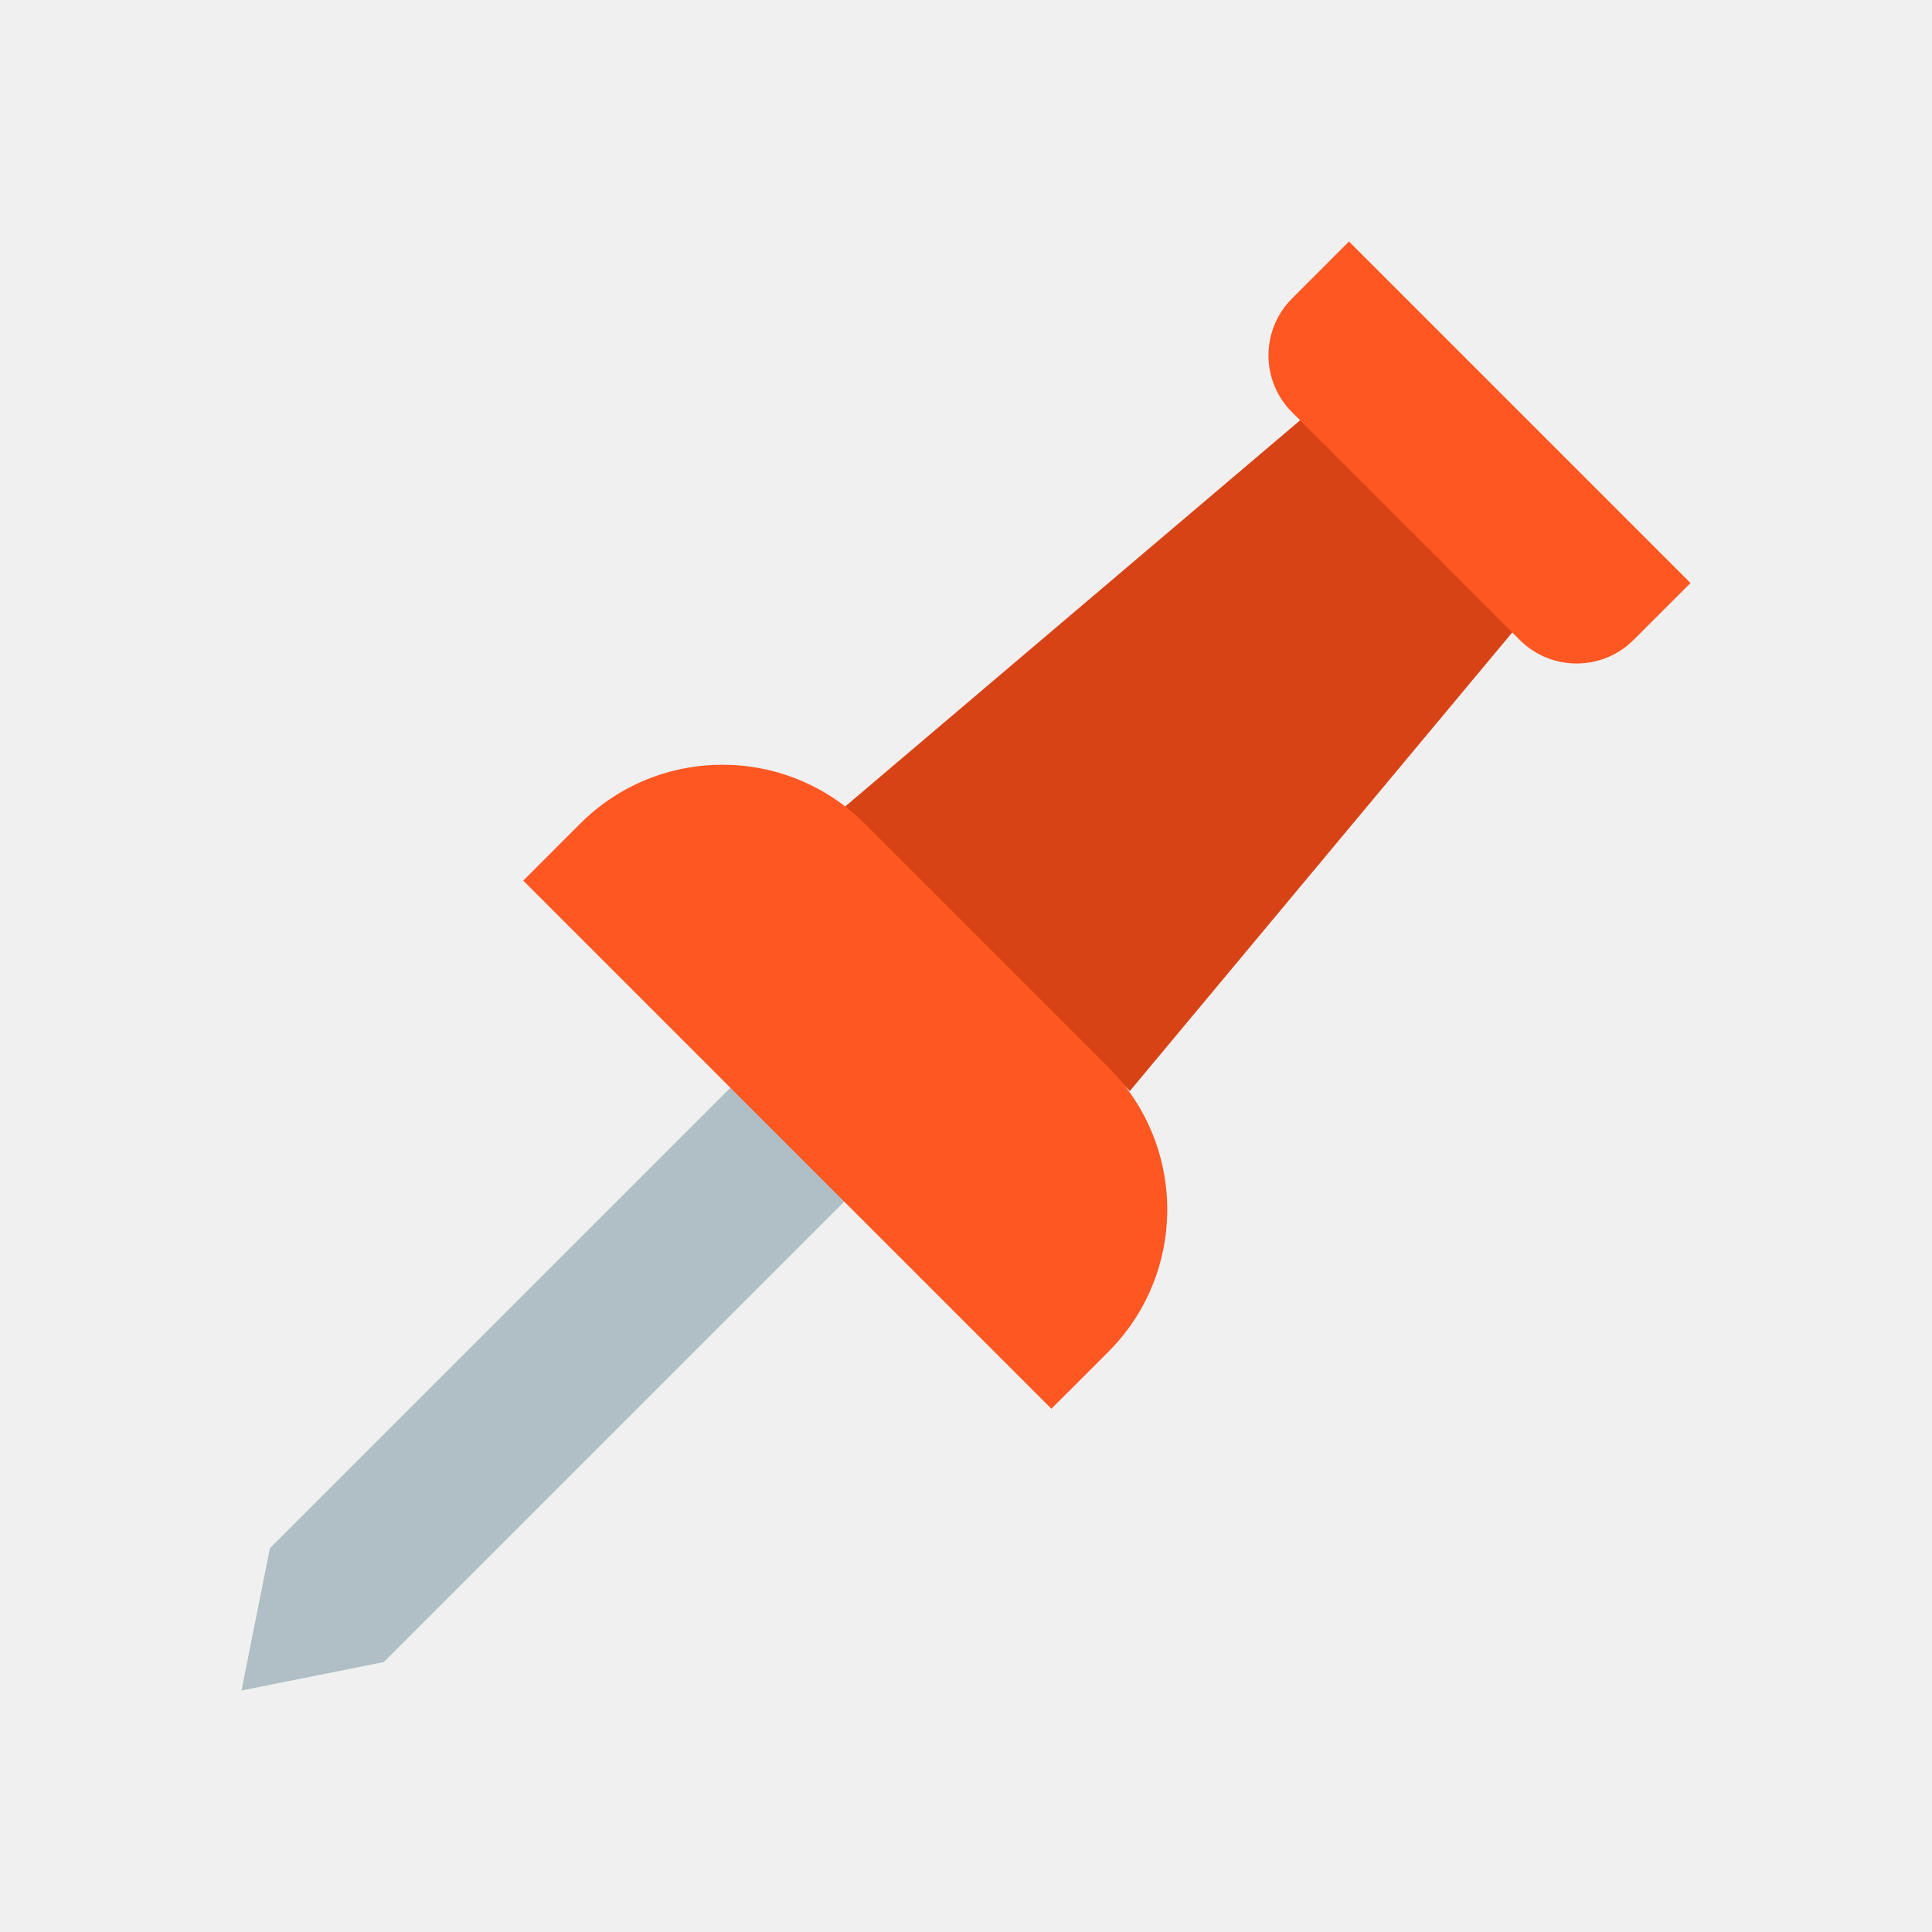
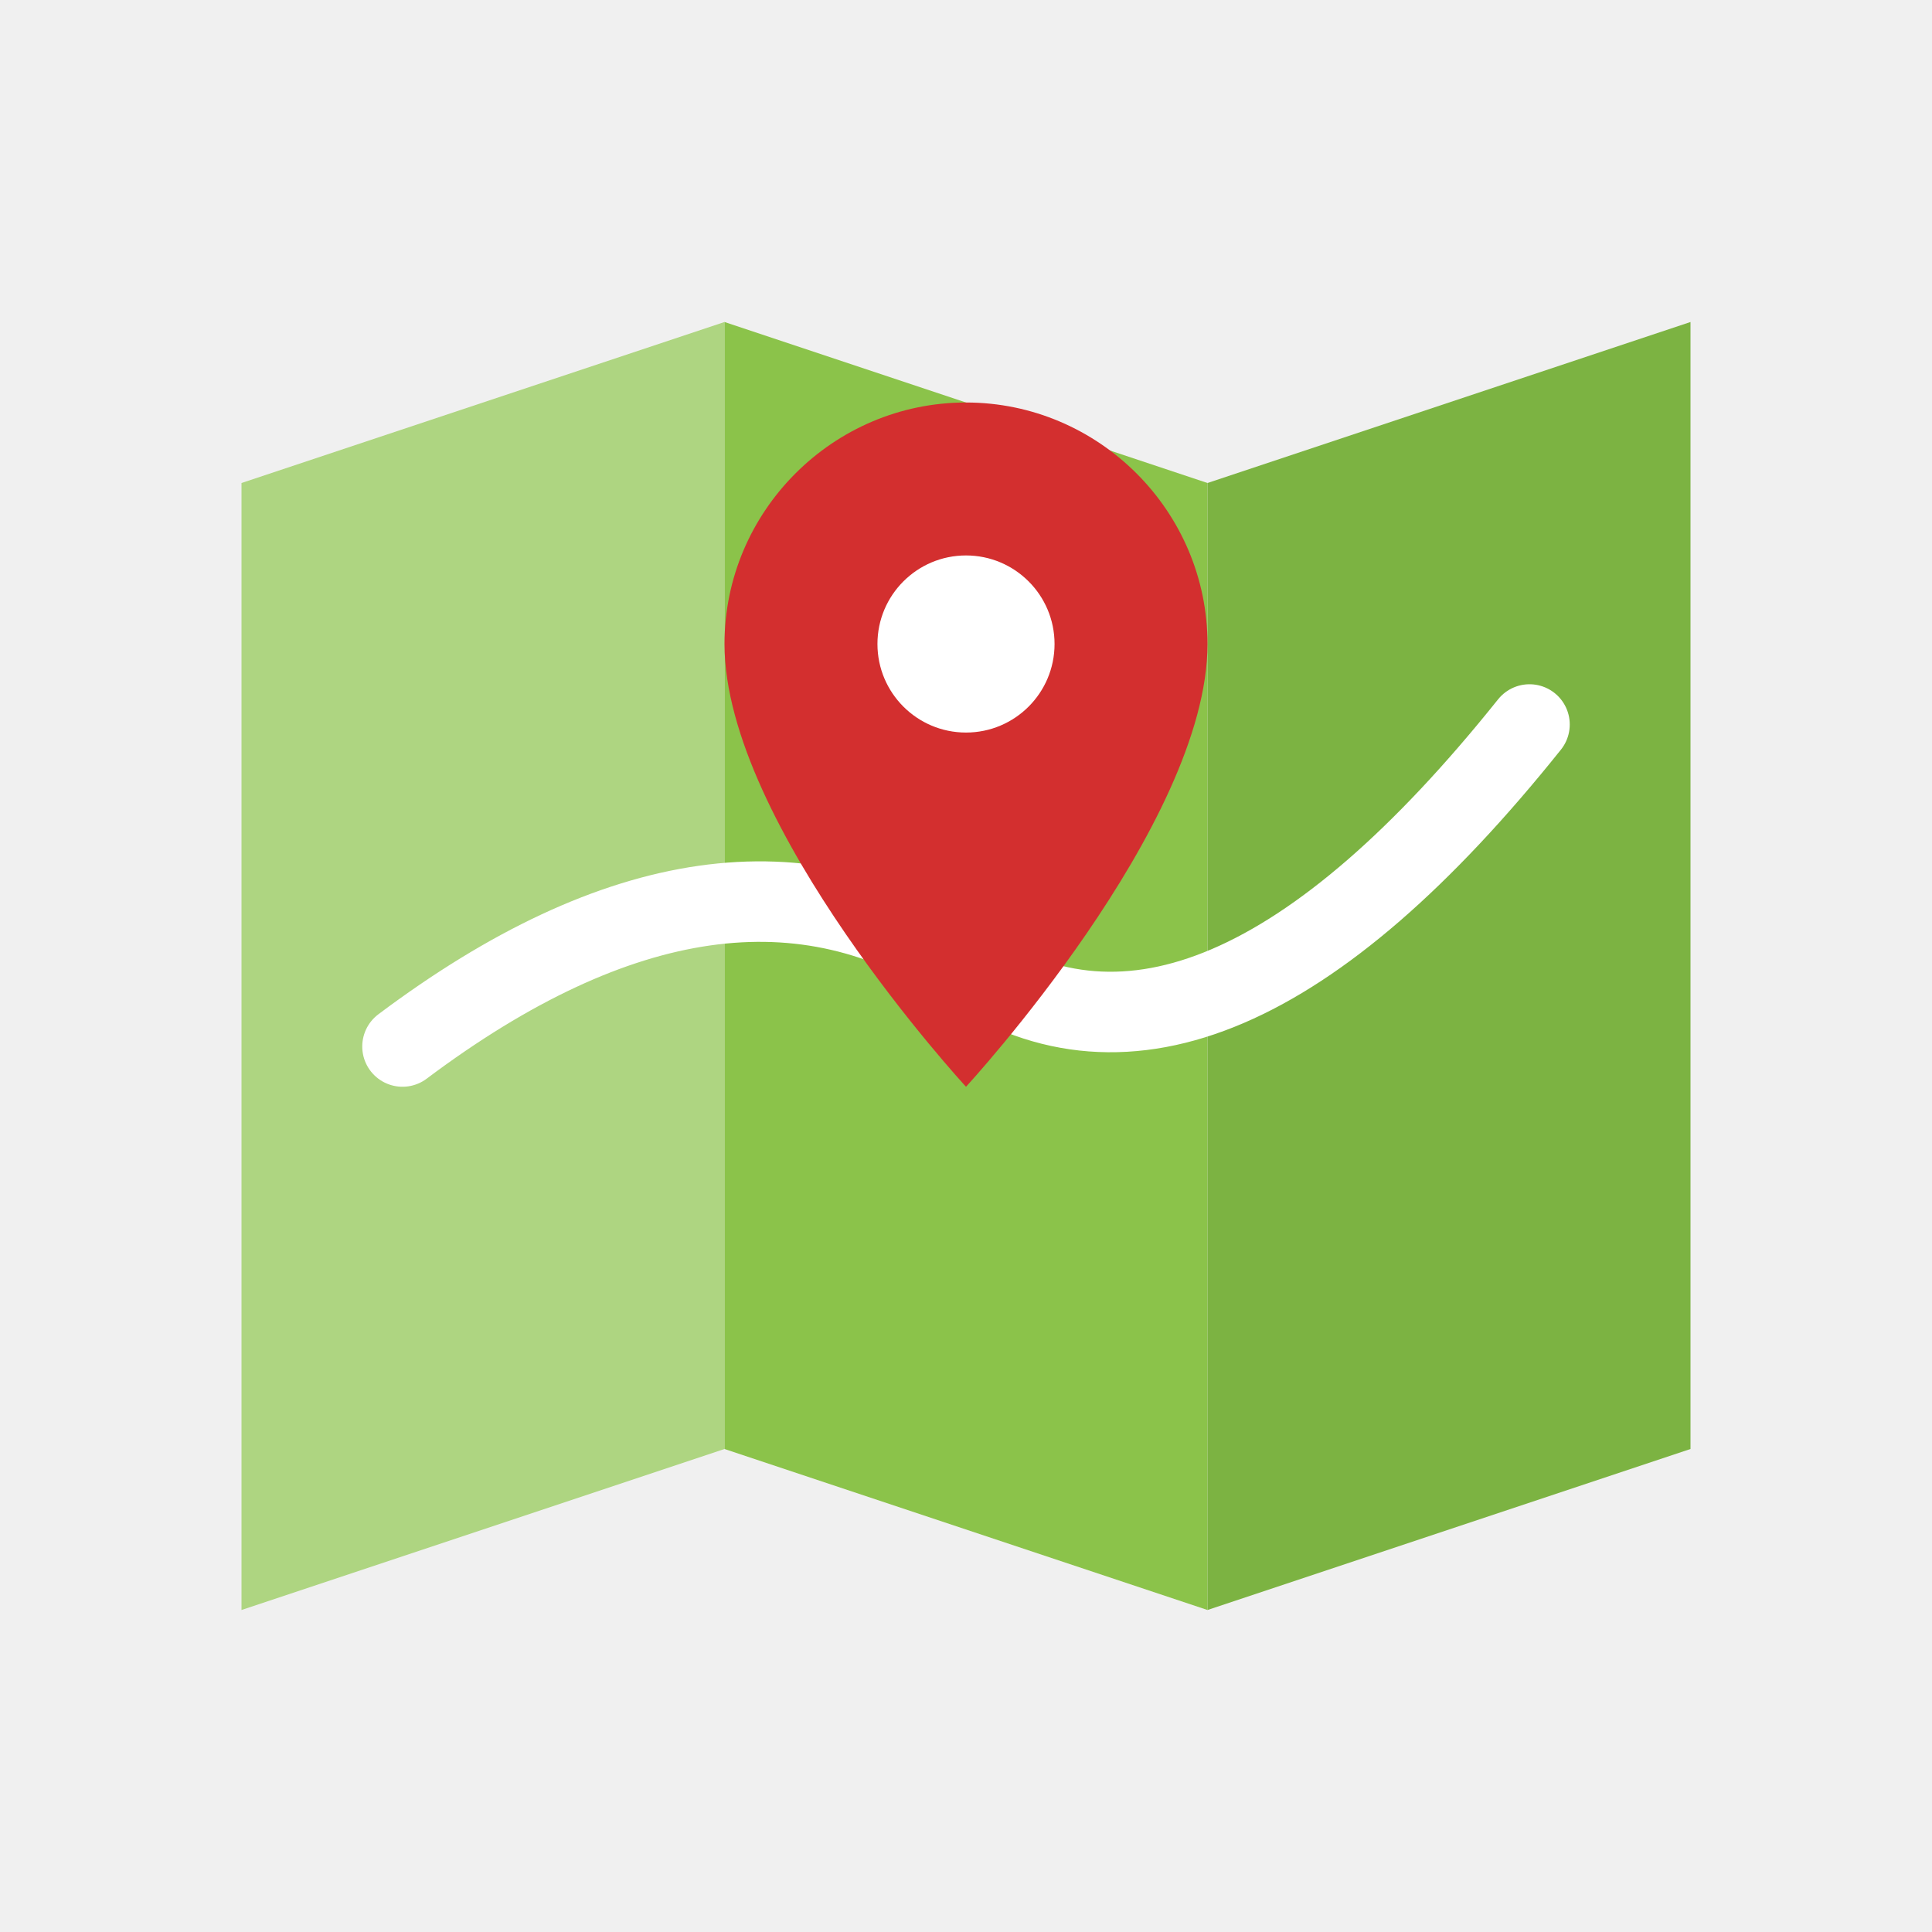
- <svg xmlns="http://www.w3.org/2000/svg" width="48" height="48" viewBox="0 0 48 48">
-   <polygon fill="#B0BEC5" points="9.536,41.293 6,42 6.706,38.465 19.436,25.736 22.264,28.564" />
-   <polygon fill="#D84315" points="28.071,27.106 21,20.035 34,9 39,14" />
-   <g fill="#FF5722">
-     <path d="M33.515,6l-1.414,1.415c-0.781,0.78-0.781,2.047,0,2.828l5.656,5.656c0.781,0.781,2.048,0.781,2.828,0 L42,14.485L33.515,6z" />
-     <path d="M26.121,35l1.415-1.414c1.952-1.953,1.952-5.118,0-7.071l-6.051-6.051c-1.953-1.952-5.118-1.952-7.071,0 L13,21.879L26.121,35z" />
-   </g>
+ <svg xmlns="http://www.w3.org/2000/svg" version="1" viewBox="0 0 48 48" enable-background="new 0 0 48 48">
+   <polygon fill="#AED581" points="6,12 18,8 18,36 6,40" />
+   <polygon fill="#8BC34A" points="18,8 30,12 30,40 18,36" />
+   <polygon fill="#7CB342" points="30,12 42,8 42,36 30,40" />
+   <path fill="none" stroke="#FFFFFF" stroke-width="2" stroke-linecap="round" stroke-linejoin="round" d="M10,26 Q18,20 24,24 T38,18" />
+   <path fill="#D32F2F" d="M24,10c-3.3,0-6,2.7-6,6c0,4.5,6,11,6,11s6-6.5,6-11C30,12.7,27.3,10,24,10z" />
+   <circle fill="#FFFFFF" cx="24" cy="16" r="2.2" />
</svg>
